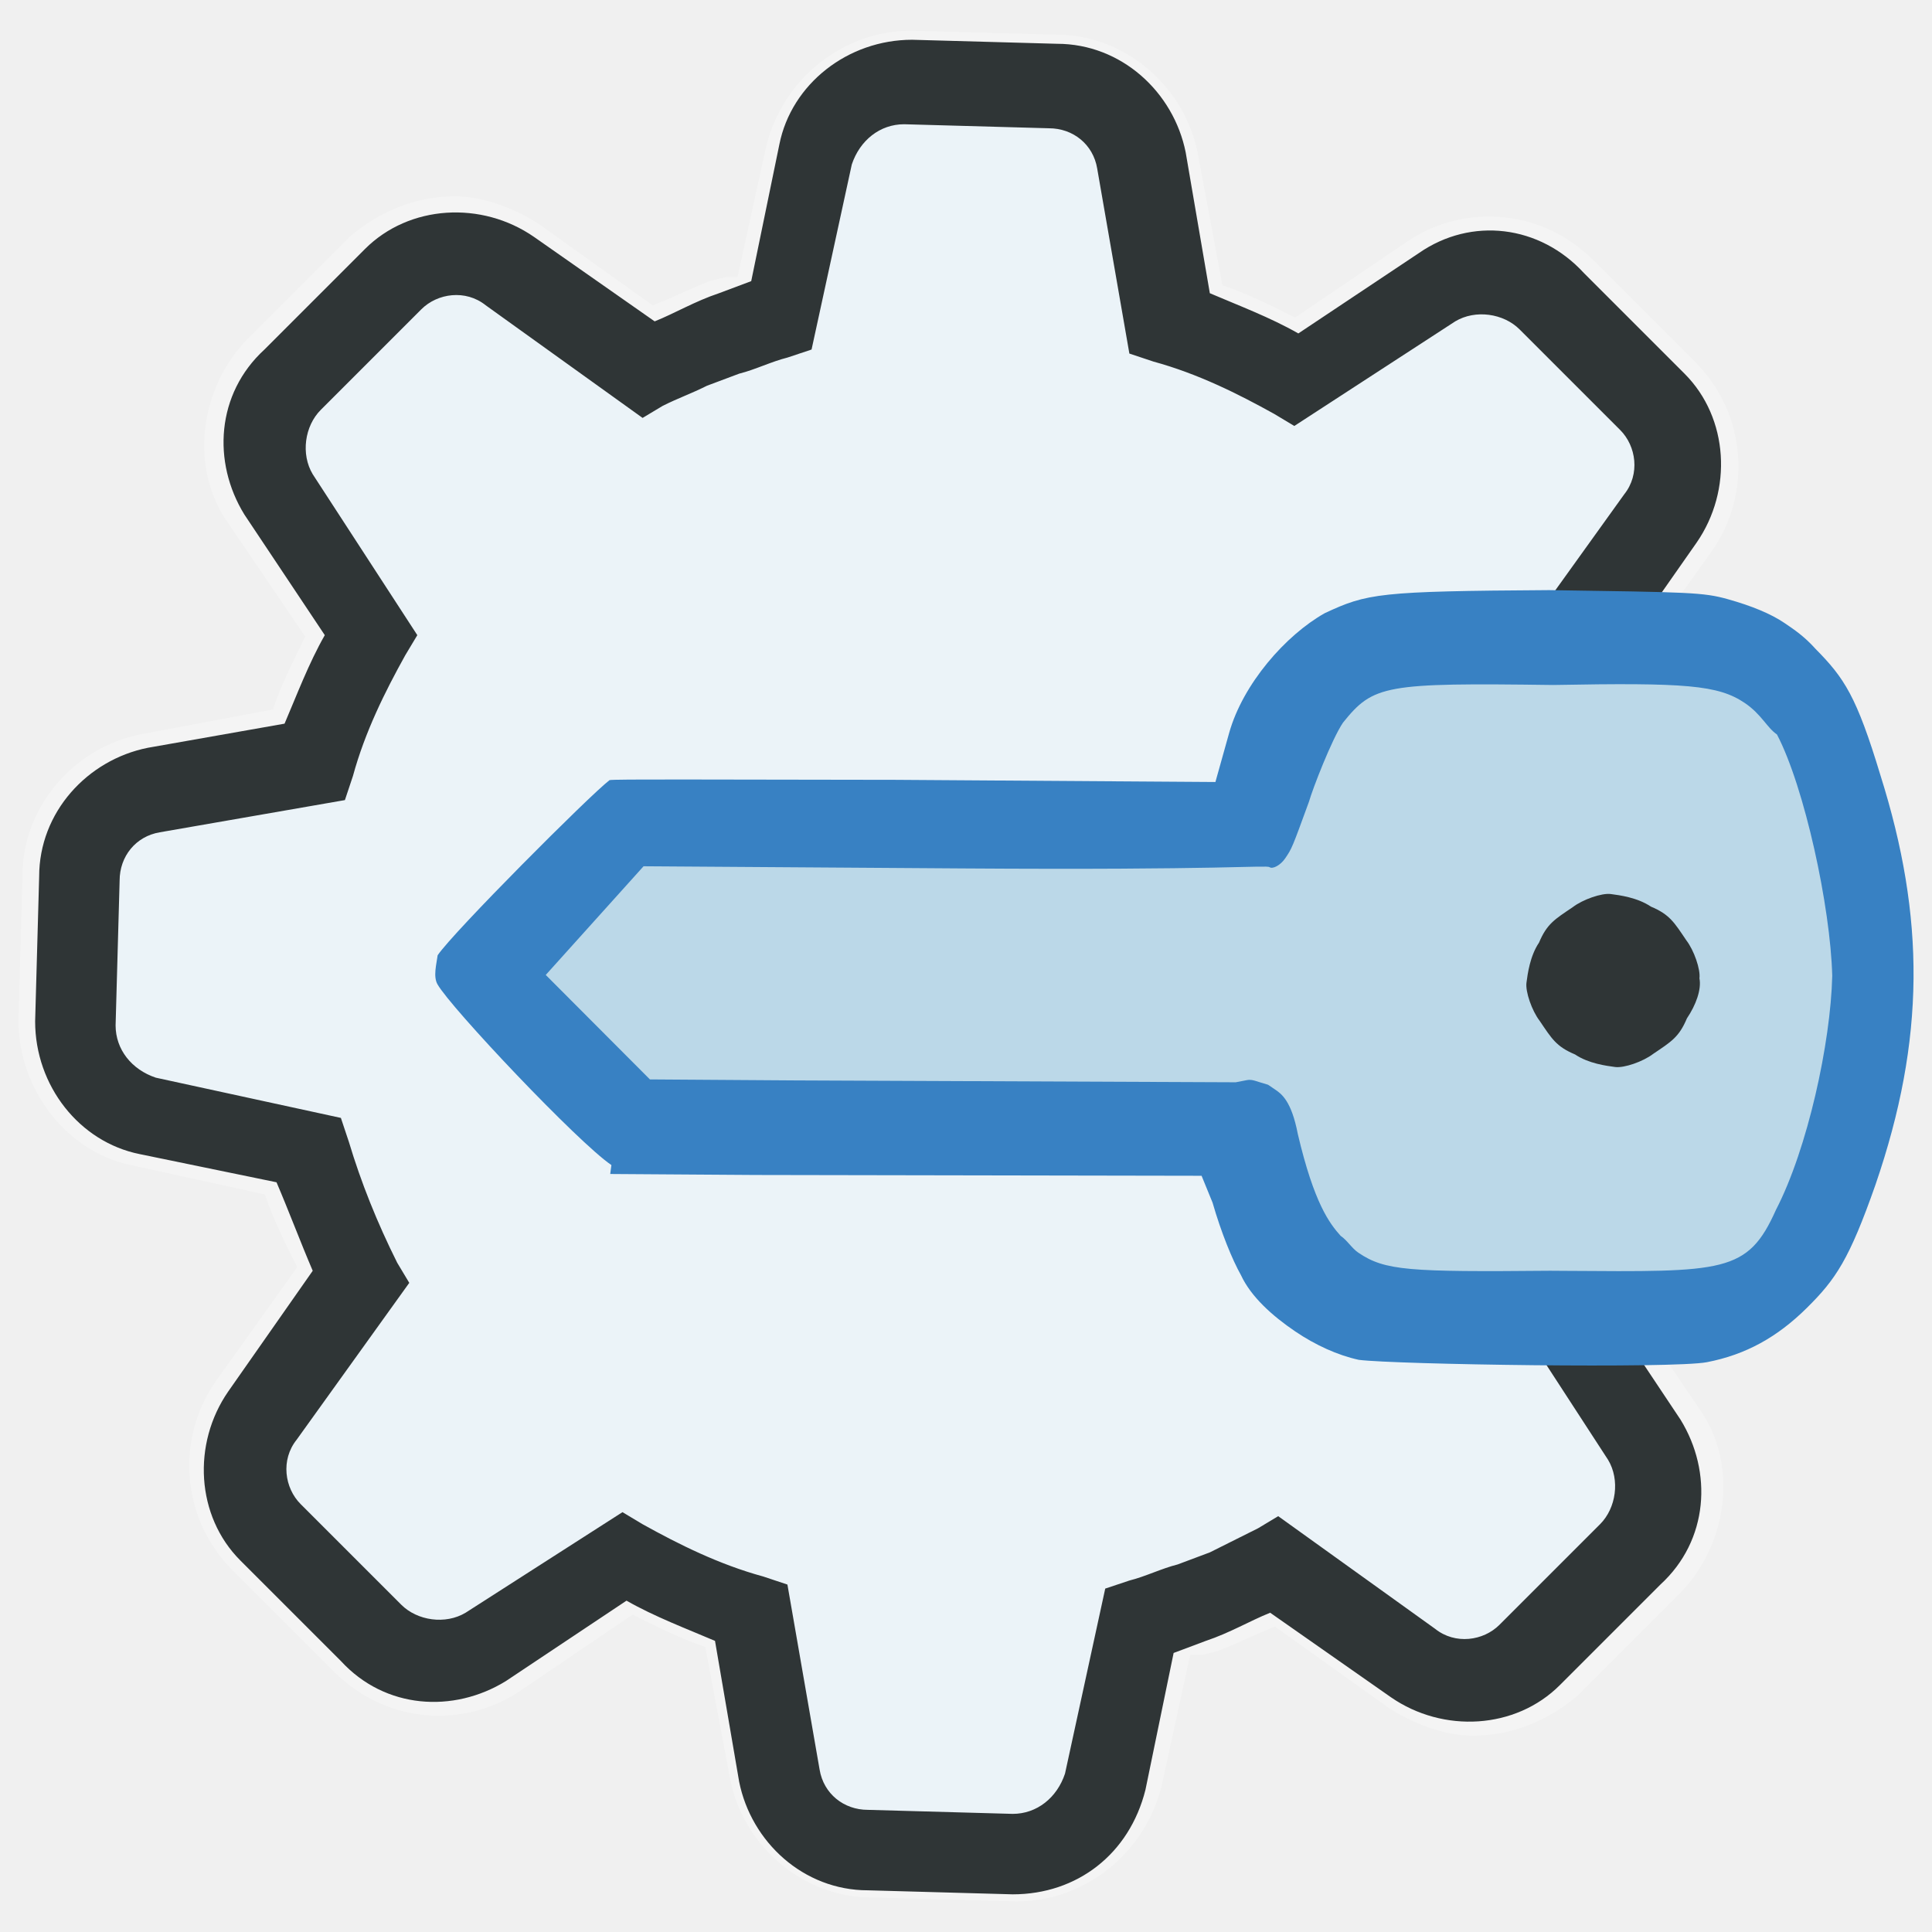
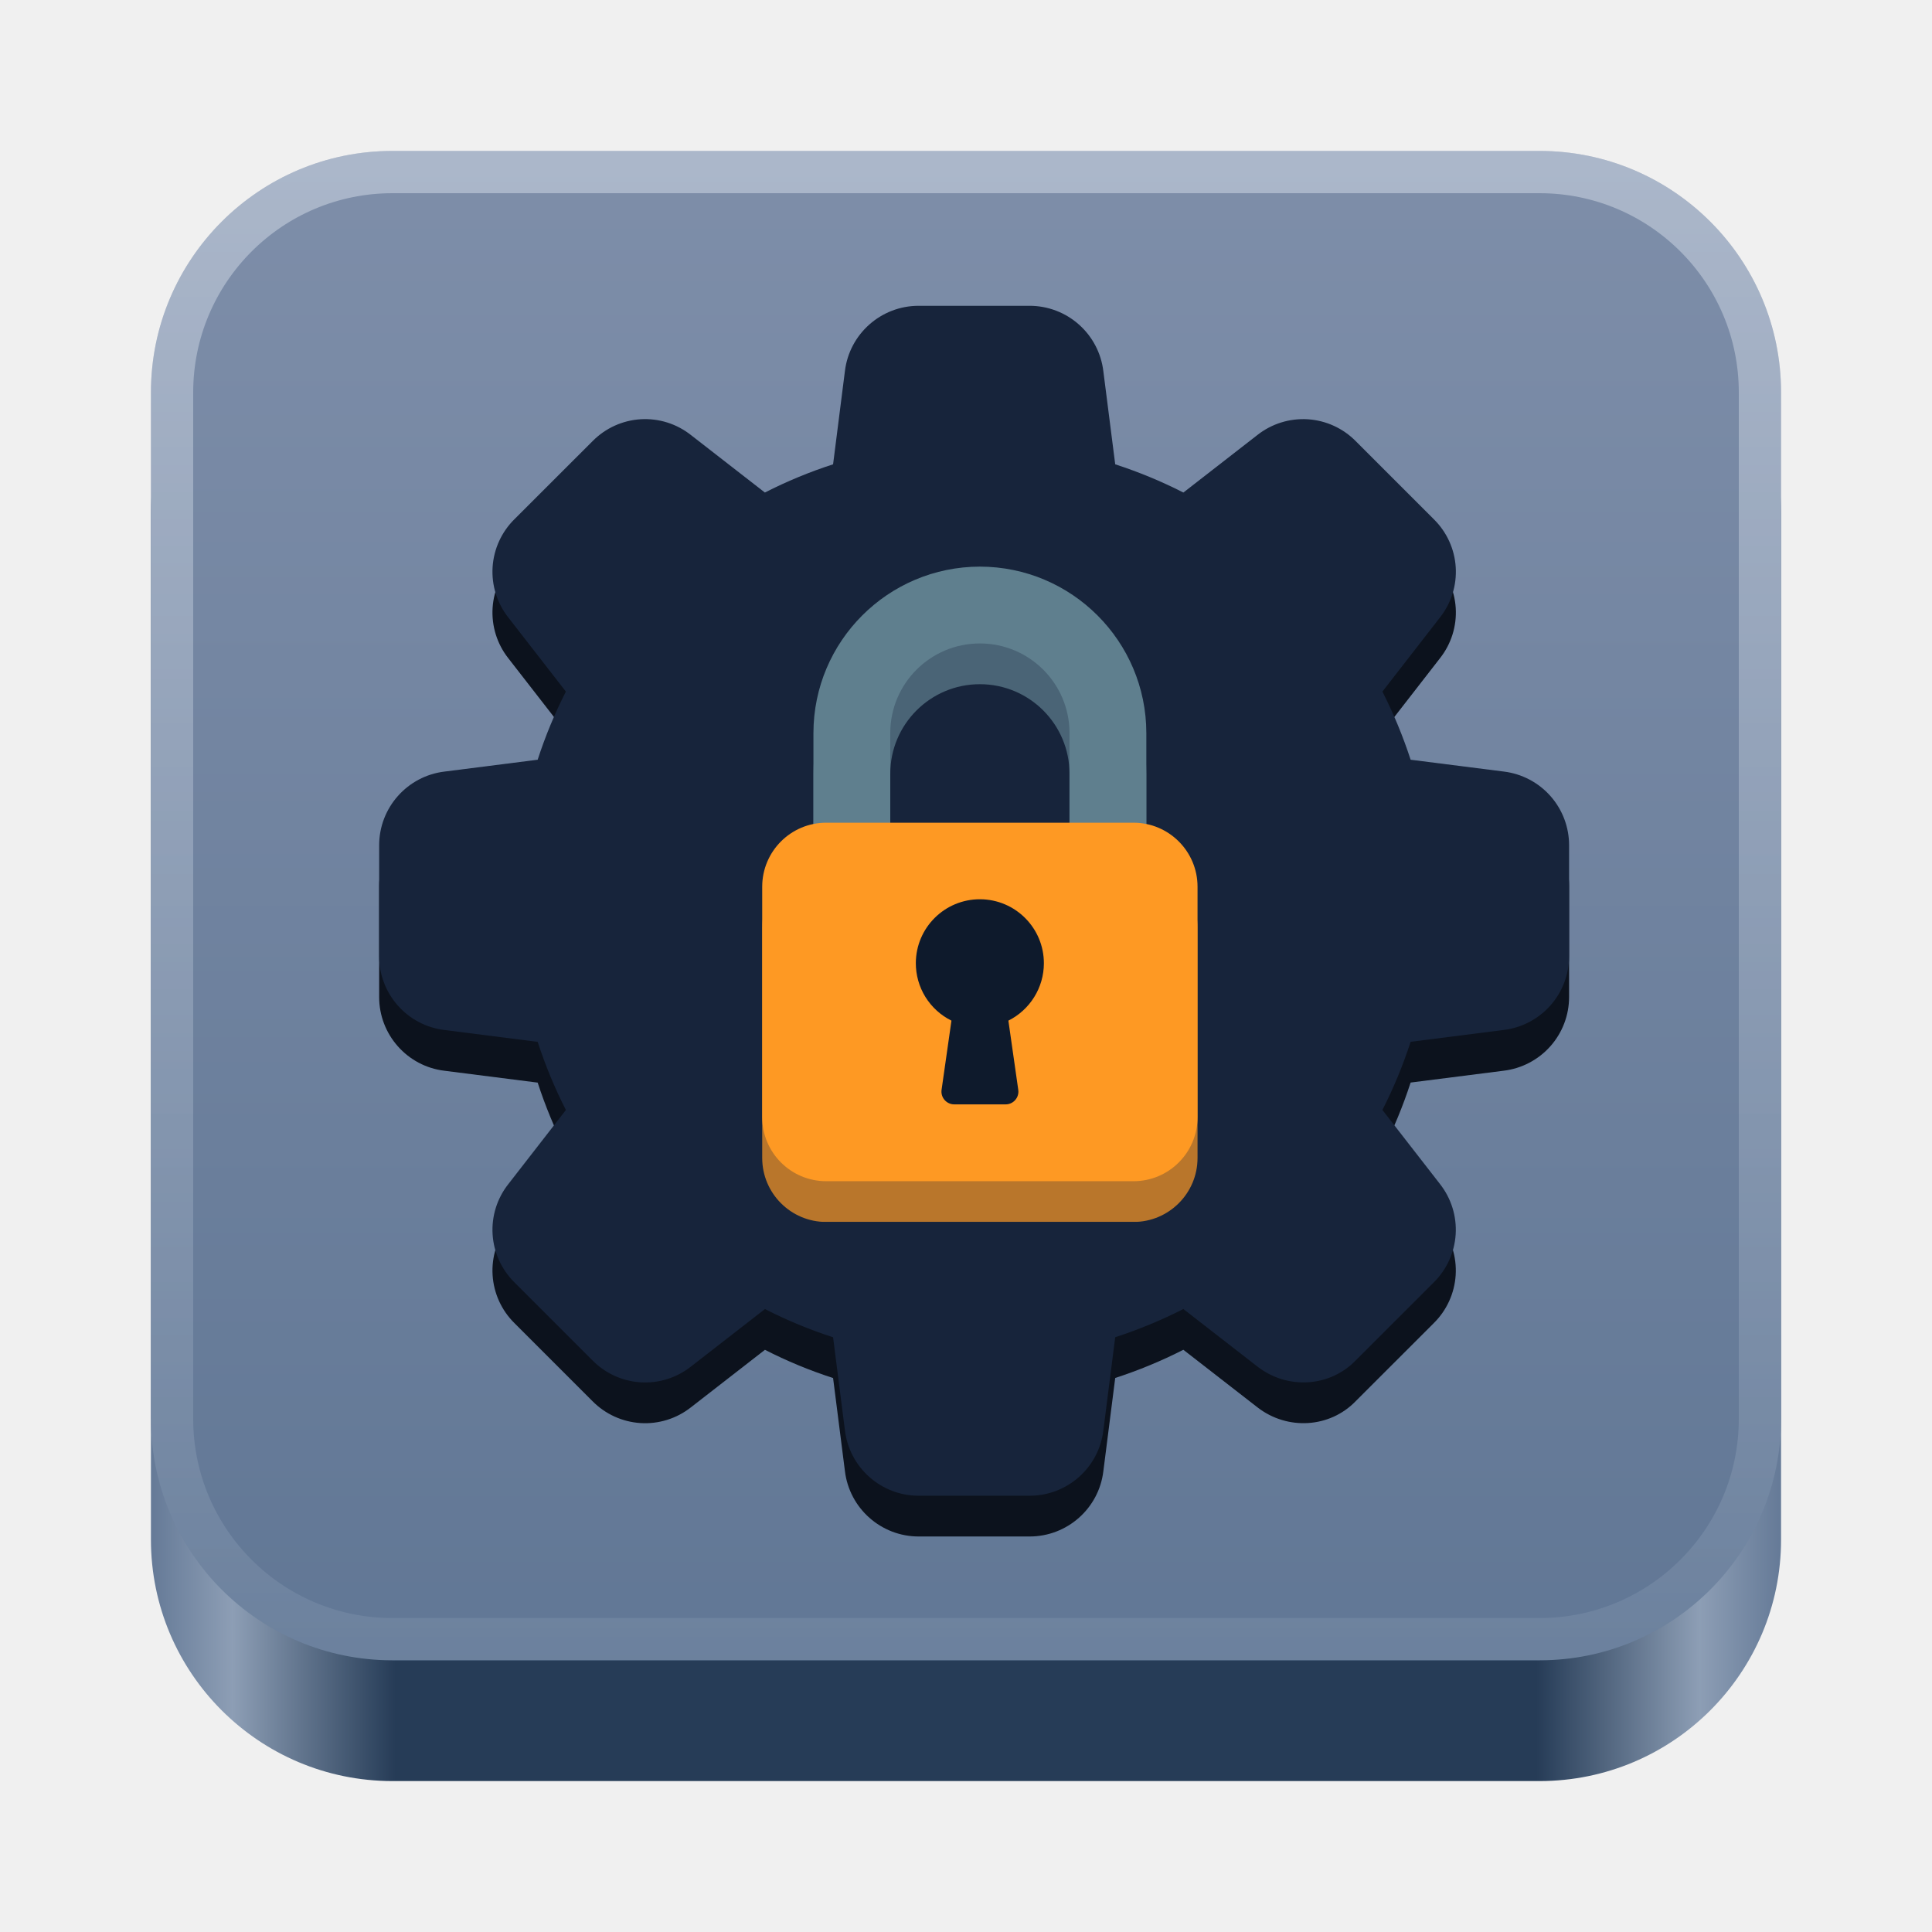
- <svg xmlns="http://www.w3.org/2000/svg" width="64" height="64" viewBox="0 0 16.933 16.933" version="1.1" id="svg1" xml:space="preserve">
-   <defs id="defs1">
-     <linearGradient id="SVGID_00000129901450951144020920000007753056098303935627_" gradientUnits="userSpaceOnUse" x1="-434.028" y1="-74.135" x2="-434.028" y2="-49.801" gradientTransform="matrix(1,0,0,-1,0,-121.5918)">
-       <stop offset="0" style="stop-color:#27AFD9" id="stop80" />
-       <stop offset="1" style="stop-color:#42BDD9" id="stop81" />
+ <svg xmlns="http://www.w3.org/2000/svg" width="64" height="64" viewBox="0 0 64 64" fill="none">
+   <rect x="5" y="9" width="54" height="50" rx="8" fill="url(#paint0_linear_2689_60602)" />
+   <rect x="5" y="5" width="54" height="50" rx="8" fill="url(#paint1_linear_2689_60602)" />
+   <rect x="5.7" y="5.7" width="52.6" height="48.6" rx="7.3" stroke="url(#paint2_linear_2689_60602)" stroke-width="1.4" style="mix-blend-mode:soft-light" />
+   <path fill-rule="evenodd" clip-rule="evenodd" d="M34.109 11.48C34.711 11.48 35.292 11.701 35.741 12.101C36.191 12.5 36.479 13.051 36.55 13.648L36.943 16.731C37.719 16.983 38.474 17.295 39.201 17.666L41.654 15.759C42.127 15.386 42.722 15.201 43.324 15.239C43.925 15.278 44.492 15.537 44.914 15.967L47.501 18.554C47.928 18.976 48.186 19.541 48.223 20.141C48.26 20.741 48.074 21.333 47.701 21.805L45.794 24.26C46.164 24.987 46.477 25.741 46.729 26.517L49.817 26.91C50.413 26.982 50.962 27.27 51.36 27.719C51.758 28.168 51.978 28.748 51.978 29.349V33.028C51.978 33.629 51.757 34.21 51.357 34.66C50.958 35.109 50.407 35.397 49.81 35.469L46.729 35.861C46.474 36.643 46.162 37.4 45.794 38.118L47.701 40.572C48.074 41.046 48.259 41.64 48.221 42.242C48.182 42.844 47.923 43.41 47.493 43.833L44.906 46.419C44.051 47.301 42.649 47.392 41.655 46.62L39.2 44.713C38.473 45.083 37.718 45.395 36.943 45.647L36.55 48.735C36.403 49.967 35.353 50.898 34.109 50.898H30.43C29.189 50.898 28.137 49.967 27.989 48.73L27.597 45.649C26.814 45.396 26.058 45.082 25.34 44.714L22.886 46.621C22.413 46.993 21.818 47.179 21.217 47.141C20.615 47.102 20.049 46.844 19.626 46.414L17.039 43.827C16.612 43.405 16.355 42.839 16.318 42.239C16.281 41.639 16.466 41.047 16.839 40.575L18.746 38.12C18.379 37.402 18.066 36.646 17.811 35.863L14.723 35.47C13.491 35.323 12.56 34.273 12.56 33.029V29.351C12.56 28.107 13.491 27.057 14.728 26.91L17.811 26.517C18.062 25.741 18.375 24.986 18.746 24.26L16.839 21.806C16.465 21.333 16.28 20.737 16.318 20.135C16.357 19.533 16.616 18.967 17.047 18.544L19.634 15.959C20.057 15.532 20.622 15.275 21.221 15.238C21.821 15.201 22.413 15.387 22.885 15.759L25.338 17.666C26.065 17.294 26.821 16.982 27.597 16.731L27.989 13.643C28.137 12.411 29.187 11.48 30.43 11.48H34.109Z" fill="#0C121D" />
+   <path fill-rule="evenodd" clip-rule="evenodd" d="M34.109 10.13C34.711 10.131 35.292 10.351 35.741 10.751C36.191 11.15 36.479 11.701 36.55 12.298L36.943 15.381C37.719 15.633 38.474 15.945 39.201 16.316L41.654 14.409C42.127 14.036 42.722 13.851 43.324 13.889C43.925 13.928 44.492 14.187 44.914 14.617L47.501 17.204C47.928 17.626 48.186 18.191 48.223 18.791C48.26 19.391 48.074 19.983 47.701 20.455L45.794 22.91C46.164 23.637 46.477 24.392 46.729 25.167L49.817 25.559C50.413 25.632 50.962 25.92 51.36 26.369C51.758 26.818 51.978 27.398 51.978 27.998V31.678C51.978 32.279 51.757 32.86 51.357 33.31C50.958 33.759 50.407 34.047 49.81 34.119L46.729 34.511C46.474 35.293 46.162 36.05 45.794 36.768L47.701 39.222C48.074 39.696 48.259 40.29 48.221 40.892C48.182 41.494 47.923 42.06 47.493 42.483L44.906 45.069C44.051 45.951 42.649 46.041 41.655 45.27L39.2 43.363C38.473 43.733 37.718 44.045 36.943 44.297L36.55 47.385C36.403 48.617 35.353 49.548 34.109 49.548H30.43C29.189 49.548 28.137 48.617 27.989 47.38L27.597 44.299C26.814 44.046 26.058 43.732 25.34 43.364L22.886 45.271C22.413 45.644 21.818 45.829 21.217 45.791C20.615 45.752 20.049 45.494 19.626 45.064L17.039 42.477C16.612 42.055 16.355 41.489 16.318 40.889C16.281 40.289 16.466 39.697 16.839 39.225L18.746 36.77C18.379 36.052 18.066 35.296 17.811 34.513L14.723 34.12C13.491 33.973 12.56 32.923 12.56 31.679V28.001C12.56 26.757 13.491 25.707 14.728 25.559L17.811 25.167C18.062 24.391 18.375 23.636 18.746 22.91L16.839 20.456C16.465 19.983 16.28 19.387 16.318 18.785C16.357 18.183 16.616 17.617 17.047 17.194L19.634 14.609C20.057 14.182 20.622 13.925 21.221 13.888C21.821 13.851 22.413 14.037 22.885 14.409L25.338 16.316C26.065 15.944 26.821 15.632 27.597 15.381L27.989 12.293C28.137 11.061 29.187 10.13 30.43 10.13H34.109Z" fill="#17243B" />
+   <g opacity="0.7" clip-path="url(#clip0_2689_60602)">
+     <path d="M32.46 20.12C29.416 20.124 26.949 22.59 26.946 25.634V29.027C26.946 29.261 27.136 29.451 27.37 29.451H29.066C29.301 29.451 29.491 29.261 29.491 29.027V25.634C29.491 23.994 30.82 22.665 32.46 22.665C34.099 22.665 35.429 23.994 35.429 25.634V29.027C35.429 29.261 35.619 29.451 35.853 29.451H37.549C37.784 29.451 37.974 29.261 37.974 29.027V25.634C37.97 22.59 35.503 20.124 32.46 20.12Z" fill="#5F7F8E" />
+     <path d="M27.369 28.603H37.549C38.72 28.603 39.67 29.552 39.67 30.724V38.358C39.67 39.529 38.72 40.479 37.549 40.479H27.369C26.198 40.479 25.249 39.529 25.249 38.358V30.724C25.249 29.552 26.198 28.603 27.369 28.603Z" fill="#FE9923" />
+     <path d="M34.58 33.269C34.585 32.097 33.639 31.144 32.468 31.139C31.297 31.134 30.343 32.079 30.338 33.251C30.337 33.647 30.446 34.037 30.655 34.374C30.864 34.712 31.163 34.984 31.518 35.16L31.191 37.451C31.158 37.682 31.32 37.897 31.552 37.93C31.571 37.933 31.591 37.934 31.611 37.934H33.307C33.542 37.937 33.733 37.748 33.736 37.514C33.736 37.493 33.735 37.471 33.731 37.45L33.404 35.159C33.755 34.983 34.051 34.714 34.259 34.38C34.467 34.046 34.578 33.661 34.58 33.269Z" fill="#0E1A2C" />
+   </g>
+   <g clip-path="url(#clip1_2689_60602)">
+     <path d="M32.46 18.77C29.416 18.774 26.949 21.24 26.946 24.284V27.677C26.946 27.911 27.136 28.101 27.37 28.101H29.066C29.301 28.101 29.491 27.911 29.491 27.677V24.284C29.491 22.644 30.82 21.315 32.46 21.315C34.099 21.315 35.429 22.644 35.429 24.284V27.677C35.429 27.911 35.619 28.101 35.853 28.101H37.549C37.784 28.101 37.974 27.911 37.974 27.677V24.284C37.97 21.24 35.503 18.774 32.46 18.77Z" fill="#5F7F8E" />
+     <path d="M27.369 27.253H37.549C38.72 27.253 39.67 28.203 39.67 29.374V37.008C39.67 38.18 38.72 39.129 37.549 39.129H27.369C26.198 39.129 25.249 38.18 25.249 37.008V29.374C25.249 28.203 26.198 27.253 27.369 27.253Z" fill="#FE9923" />
+     <path d="M34.58 31.919C34.585 30.747 33.639 29.794 32.468 29.789C31.297 29.784 30.343 30.73 30.338 31.901C30.337 32.298 30.446 32.687 30.655 33.025C30.864 33.362 31.163 33.634 31.518 33.81L31.191 36.101C31.158 36.333 31.32 36.547 31.552 36.58C31.571 36.583 31.591 36.584 31.611 36.584H33.307C33.542 36.587 33.733 36.399 33.736 36.164C33.736 36.143 33.735 36.121 33.731 36.1L33.404 33.81C33.755 33.634 34.051 33.364 34.259 33.03C34.467 32.697 34.578 32.312 34.58 31.919Z" fill="#0E1A2C" />
+   </g>
+   <defs>
+     <linearGradient id="paint0_linear_2689_60602" x1="5" y1="59" x2="59" y2="59" gradientUnits="userSpaceOnUse">
+       <stop stop-color="#657A97" />
+       <stop offset="0.05" stop-color="#8D9EB5" />
+       <stop offset="0.15" stop-color="#263C57" />
+       <stop offset="0.85" stop-color="#263C57" />
+       <stop offset="0.95" stop-color="#8D9EB5" />
+       <stop offset="1" stop-color="#657A97" />
    </linearGradient>
+     <linearGradient id="paint1_linear_2689_60602" x1="32" y1="5" x2="32" y2="55" gradientUnits="userSpaceOnUse">
+       <stop stop-color="#7E8EA9" />
+       <stop offset="1" stop-color="#617795" />
+     </linearGradient>
+     <linearGradient id="paint2_linear_2689_60602" x1="32" y1="1" x2="32" y2="61" gradientUnits="userSpaceOnUse">
+       <stop stop-color="white" stop-opacity="0.9" />
+       <stop offset="1" stop-color="white" stop-opacity="0.1" />
+     </linearGradient>
+     <clipPath id="clip0_2689_60602">
+       <rect width="20.359" height="20.359" fill="white" transform="translate(22.2799 20.1201)" />
+     </clipPath>
+     <clipPath id="clip1_2689_60602">
+       <rect width="20.359" height="20.359" fill="white" transform="translate(22.2799 18.77)" />
+     </clipPath>
  </defs>
-   <g id="layer1">
-     <g id="g1" transform="matrix(1.103116,0,0,1.103116,-0.3606713,-0.7402279)" style="stroke-width:0.907">
-       <path class="st6" d="m 14.565,6.757 -1.027,-0.225 c -0.064,-0.193 -0.16,-0.385 -0.257,-0.578 L 13.923,5.056 C 14.244,4.607 14.212,3.965 13.795,3.547 L 12.993,2.745 C 12.768,2.52 12.479,2.392 12.158,2.392 c -0.225,0 -0.449,0.064 -0.642,0.193 L 10.617,3.194 C 10.425,3.098 10.232,3.002 10.039,2.938 L 9.847,1.91 C 9.75,1.365 9.269,0.947 8.723,0.947 L 7.568,0.915 c -0.546,0 -1.027,0.385 -1.156,0.931 L 6.187,2.873 h -0.032 c -0.032,0 -0.032,0 -0.064,0 L 5.963,2.905 C 5.802,2.97 5.674,3.034 5.513,3.098 L 4.615,2.456 C 4.422,2.328 4.165,2.231 3.941,2.231 c -0.321,0 -0.61,0.128 -0.835,0.321 L 2.303,3.355 c -0.385,0.385 -0.481,1.027 -0.16,1.477 L 2.753,5.73 C 2.657,5.923 2.56,6.115 2.496,6.308 L 1.469,6.501 C 0.923,6.597 0.506,7.078 0.506,7.624 l -0.032,1.156 c 0,0.546 0.385,1.059 0.931,1.156 l 1.027,0.225 c 0.064,0.193 0.16,0.385 0.257,0.578 l -0.642,0.899 c -0.321,0.449 -0.289,1.091 0.128,1.509 l 0.802,0.802 c 0.225,0.225 0.514,0.353 0.835,0.353 0.225,0 0.449,-0.064 0.642,-0.193 l 0.899,-0.61 c 0.193,0.096 0.385,0.193 0.578,0.257 l 0.193,1.027 c 0.096,0.546 0.578,0.963 1.123,0.963 l 1.156,0.032 c 0.546,0 1.027,-0.385 1.156,-0.931 L 9.783,13.819 c 0,0 0,0 0.032,0 0.032,0 0.032,0 0.064,0 l 0.128,-0.032 c 0.16,-0.064 0.289,-0.128 0.449,-0.193 l 0.899,0.642 c 0.193,0.128 0.449,0.225 0.674,0.225 0.321,0 0.61,-0.128 0.835,-0.321 l 0.802,-0.802 c 0.385,-0.385 0.481,-1.027 0.16,-1.477 l -0.61,-0.899 c 0.096,-0.193 0.193,-0.385 0.257,-0.578 l 1.027,-0.193 c 0.546,-0.096 0.963,-0.578 0.963,-1.123 l 0.032,-1.156 c 0,-0.546 -0.385,-1.027 -0.931,-1.156 z" id="path87" style="opacity:0.3;fill:#ffffff;stroke-width:0.24;enable-background:new" />
-       <path class="st15" d="M 13.168,6.868 C 13.072,6.517 12.912,6.197 12.752,5.877 l 0.767,-1.087 C 13.711,4.503 13.679,4.119 13.455,3.864 L 12.656,3.065 C 12.4,2.809 12.017,2.777 11.729,2.969 L 10.611,3.704 C 10.291,3.512 9.971,3.384 9.62,3.256 L 9.396,1.978 C 9.332,1.626 9.044,1.402 8.693,1.371 L 7.542,1.339 c -0.352,0 -0.639,0.224 -0.735,0.575 L 6.519,3.192 C 6.391,3.224 6.232,3.288 6.104,3.352 v 0 C 5.88,3.448 5.656,3.544 5.465,3.64 L 4.378,2.873 C 4.09,2.681 3.707,2.713 3.451,2.937 L 3.035,3.32 2.62,3.736 C 2.364,3.991 2.332,4.375 2.524,4.663 L 3.259,5.781 C 3.067,6.101 2.939,6.421 2.812,6.772 L 1.533,6.996 C 1.181,7.06 0.958,7.348 0.926,7.699 L 0.894,8.85 c 0,0.352 0.224,0.639 0.575,0.735 l 1.279,0.288 c 0.096,0.352 0.256,0.671 0.416,0.991 l -0.767,1.087 c -0.192,0.288 -0.16,0.671 0.064,0.927 l 0.831,0.767 c 0.256,0.256 0.639,0.288 0.927,0.096 l 1.119,-0.735 c 0.32,0.192 0.639,0.32 0.991,0.447 l 0.224,1.279 c 0.064,0.352 0.352,0.575 0.703,0.607 l 1.151,0.032 c 0.352,0 0.639,-0.224 0.735,-0.575 l 0.288,-1.279 c 0.128,-0.032 0.288,-0.096 0.416,-0.16 v 0 c 0.224,-0.096 0.447,-0.192 0.639,-0.288 l 1.087,0.767 c 0.288,0.192 0.671,0.16 0.927,-0.064 l 0.416,-0.384 0.416,-0.416 c 0.256,-0.256 0.288,-0.639 0.096,-0.927 l -0.735,-1.119 c 0.192,-0.32 0.32,-0.639 0.447,-0.991 l 1.279,-0.224 C 14.766,9.649 14.989,9.361 15.021,9.01 l 0.032,-1.151 c 0,-0.352 -0.224,-0.639 -0.575,-0.735 z" id="path480" style="fill:#ffffff;stroke-width:0.24" />
-       <path class="st17" d="M 13.2,6.836 C 13.104,6.485 12.944,6.165 12.784,5.845 l 0.767,-1.087 C 13.743,4.471 13.711,4.087 13.487,3.832 L 12.688,3.033 C 12.432,2.777 12.049,2.745 11.761,2.937 L 10.643,3.672 C 10.323,3.48 10.003,3.352 9.652,3.224 L 9.428,1.946 C 9.364,1.594 9.076,1.371 8.725,1.339 L 7.574,1.307 c -0.352,0 -0.639,0.224 -0.735,0.575 L 6.551,3.16 C 6.423,3.192 6.264,3.256 6.136,3.32 v 0 C 5.912,3.416 5.688,3.512 5.496,3.608 L 4.41,2.841 C 4.122,2.649 3.739,2.681 3.483,2.905 L 3.067,3.288 2.652,3.704 C 2.396,3.96 2.364,4.343 2.556,4.631 L 3.291,5.749 C 3.099,6.069 2.971,6.389 2.844,6.74 L 1.565,6.964 C 1.213,7.028 0.99,7.316 0.958,7.667 l -0.032,1.151 c 0,0.352 0.224,0.639 0.575,0.735 l 1.279,0.288 c 0.096,0.352 0.256,0.671 0.416,0.991 l -0.767,1.087 c -0.192,0.288 -0.16,0.671 0.064,0.927 L 3.291,13.644 c 0.256,0.256 0.639,0.288 0.927,0.096 l 1.119,-0.735 c 0.32,0.192 0.639,0.32 0.991,0.447 l 0.224,1.279 c 0.064,0.352 0.352,0.575 0.703,0.607 l 1.151,0.032 c 0.352,0 0.639,-0.224 0.735,-0.575 l 0.288,-1.279 c 0.128,-0.032 0.288,-0.096 0.416,-0.16 v 0 c 0.224,-0.096 0.447,-0.192 0.639,-0.288 l 1.087,0.767 c 0.288,0.192 0.671,0.16 0.927,-0.064 l 0.416,-0.384 0.416,-0.416 c 0.256,-0.256 0.288,-0.639 0.096,-0.927 l -0.735,-1.119 c 0.192,-0.32 0.32,-0.639 0.447,-0.991 l 1.279,-0.224 C 14.766,9.649 14.989,9.361 15.021,9.01 l 0.032,-1.151 c 0,-0.352 -0.224,-0.639 -0.575,-0.735 z" id="path481" style="opacity:0.3;fill:#bbd8e8;stroke-width:0.24;enable-background:new" />
-       <g id="g483" style="stroke-width:0.75" transform="matrix(0.3196294,0,0,0.3196294,-119.9261,58.42438)">
-         <path class="st0" d="m 401.4,-134.2 v 0 l -3.6,-0.1 c -1.3,0 -2.3,-0.9 -2.6,-2.2 l -0.7,-3.8 c -0.9,-0.3 -1.9,-0.8 -2.8,-1.2 l -3.3,2.2 c -1.1,0.7 -2.5,0.5 -3.4,-0.4 l -2.5,-2.5 c -0.9,-0.9 -1,-2.3 -0.3,-3.4 l 2.3,-3.3 c -0.5,-0.9 -0.8,-1.8 -1.1,-2.8 l -3.8,-0.8 c -1.2,-0.3 -2.1,-1.4 -2.1,-2.6 l 0.1,-3.6 c 0,-1.3 0.9,-2.3 2.2,-2.6 l 3.8,-0.7 c 0.3,-0.9 0.8,-1.9 1.2,-2.8 l -2.2,-3.3 c -0.7,-1.1 -0.5,-2.5 0.4,-3.4 l 2.5,-2.5 c 0.9,-0.9 2.3,-1 3.4,-0.3 l 3.3,2.3 c 0.6,-0.3 1.2,-0.6 1.8,-0.8 l 0.4,-0.1 v 0 c 0.2,-0.1 0.5,-0.2 0.7,-0.3 l 0.8,-3.8 c 0.3,-1.2 1.4,-2.1 2.7,-2.1 l 3.6,0.1 c 1.3,0 2.3,0.9 2.6,2.2 l 0.7,3.8 c 0.9,0.3 1.9,0.8 2.8,1.2 l 3.3,-2.2 c 1.1,-0.7 2.5,-0.5 3.4,0.4 l 2.5,2.5 c 0.9,0.9 1,2.3 0.3,3.4 l -2.3,3.3 c 0.5,0.9 0.8,1.8 1.1,2.8 l 3.8,0.8 c 1.2,0.3 2.1,1.4 2.1,2.6 l -0.1,3.6 c 0,1.3 -0.9,2.3 -2.2,2.6 l -3.8,0.7 c -0.3,0.9 -0.8,1.9 -1.2,2.8 l 2.2,3.5 c 0.7,1.1 0.5,2.5 -0.4,3.4 l -2.5,2.5 c -0.9,0.9 -2.3,1 -3.4,0.3 l -3.3,-2.3 c -0.6,0.3 -1.2,0.6 -1.8,0.8 l -0.4,0.1 v 0 c -0.2,0.1 -0.5,0.2 -0.7,0.3 l -0.8,3.8 c -0.3,1.1 -1.4,1.9 -2.7,1.9 z m -9.6,-8.2 0.2,0.1 c 1,0.5 2,1 3.1,1.4 l 0.2,0.1 0.8,4.2 c 0.2,0.9 0.9,1.5 1.8,1.5 l 3.6,0.1 c 0.9,0 1.7,-0.6 1.9,-1.5 l 0.9,-4.2 0.2,-0.1 c 0.4,-0.1 0.8,-0.3 1.3,-0.4 l 0.4,-0.1 v 0 c 0.6,-0.2 1.1,-0.5 1.6,-0.7 l 0.2,-0.1 3.6,2.6 c 0.7,0.5 1.8,0.4 2.4,-0.2 l 2.5,-2.5 c 0.6,-0.6 0.8,-1.6 0.3,-2.4 l -2.4,-3.7 0.1,-0.2 c 0.5,-1 1,-2 1.4,-3.1 l 0.1,-0.2 4.2,-0.8 c 0.9,-0.2 1.5,-0.9 1.5,-1.8 l 0.1,-3.6 c 0,-0.9 -0.6,-1.7 -1.5,-1.9 l -4.2,-0.9 -0.1,-0.2 c -0.3,-1.1 -0.8,-2.1 -1.3,-3.1 l -0.1,-0.2 2.6,-3.6 c 0.5,-0.7 0.4,-1.8 -0.2,-2.4 l -2.5,-2.5 c -0.6,-0.6 -1.6,-0.8 -2.4,-0.3 l -3.7,2.4 -0.2,-0.1 c -1,-0.5 -2,-1 -3.1,-1.4 l -0.2,-0.1 -0.8,-4.2 c -0.2,-0.9 -0.9,-1.5 -1.8,-1.5 l -3.6,-0.1 c -0.9,0 -1.7,0.6 -1.9,1.5 l -0.9,4.2 -0.2,0.1 c -0.4,0.1 -0.8,0.3 -1.3,0.4 l -0.4,0.1 v 0 c -0.6,0.2 -1.1,0.5 -1.6,0.8 l -0.2,0.1 -3.6,-2.6 c -0.7,-0.5 -1.8,-0.4 -2.4,0.2 l -2.5,2.5 c -0.6,0.6 -0.8,1.6 -0.3,2.4 l 2.4,3.7 -0.1,0.2 c -0.5,1 -1,2 -1.4,3.1 l -0.1,0.2 -4.2,0.8 c -0.9,0.2 -1.5,0.9 -1.5,1.8 l -0.1,3.6 c 0,0.9 0.6,1.7 1.5,1.9 l 4.2,0.9 0.1,0.2 c 0.3,1.1 0.8,2.1 1.3,3.1 l 0.1,0.2 -2.6,3.6 c -0.5,0.7 -0.4,1.8 0.2,2.4 l 2.5,2.5 c 0.6,0.6 1.6,0.8 2.4,0.3 z" id="path482" style="fill:#2f3536;stroke-width:0.75" />
-         <path class="st0" d="m 401.4,-133.6 v 0 l -3.6,-0.1 c -1.6,0 -2.9,-1.2 -3.2,-2.7 l -0.6,-3.5 c -0.7,-0.3 -1.5,-0.6 -2.2,-1 l -3,2 c -1.3,0.8 -3,0.7 -4.1,-0.5 l -2.5,-2.5 c -1.1,-1.1 -1.2,-2.9 -0.3,-4.2 l 2.1,-3 c -0.3,-0.7 -0.6,-1.5 -0.9,-2.2 l -3.4,-0.7 c -1.5,-0.3 -2.6,-1.7 -2.6,-3.3 l 0.1,-3.6 c 0,-1.6 1.2,-2.9 2.7,-3.2 l 3.4,-0.6 c 0.3,-0.7 0.6,-1.5 1,-2.2 l -2,-3 c -0.8,-1.3 -0.7,-3 0.5,-4.1 l 2.5,-2.5 c 1.1,-1.1 2.9,-1.2 4.2,-0.3 l 3,2.1 c 0.5,-0.2 1,-0.5 1.6,-0.7 l 0.8,-0.3 0.7,-3.4 c 0.3,-1.5 1.7,-2.6 3.3,-2.6 l 3.6,0.1 c 1.6,0 2.9,1.2 3.2,2.7 l 0.6,3.5 c 0.7,0.3 1.5,0.6 2.2,1 l 3,-2 c 1.3,-0.9 3,-0.7 4.1,0.5 l 2.5,2.5 c 1.1,1.1 1.2,2.9 0.3,4.2 l -2.1,3 c 0.3,0.7 0.6,1.5 0.9,2.2 l 3.4,0.7 c 1.5,0.3 2.6,1.7 2.6,3.3 l -0.1,3.6 c 0,1.6 -1.2,2.9 -2.7,3.2 l -3.4,0.6 c -0.3,0.7 -0.6,1.5 -1,2.2 l 2,3 c 0.8,1.3 0.7,3 -0.5,4.1 l -2.5,2.5 c -1.1,1.1 -2.9,1.2 -4.2,0.3 l -3,-2.1 c -0.5,0.2 -1,0.5 -1.6,0.7 l -0.8,0.3 -0.7,3.4 c -0.4,1.6 -1.7,2.6 -3.3,2.6 z m 0,-0.7 v 0.2 z m -9.7,-8.8 0.5,0.3 c 0.9,0.5 1.9,1 3,1.3 l 0.6,0.2 0.8,4.6 c 0.1,0.6 0.6,1 1.2,1 l 3.6,0.1 c 0.6,0 1.1,-0.4 1.3,-1 l 1,-4.6 0.6,-0.2 c 0.4,-0.1 0.8,-0.3 1.2,-0.4 l 0.8,-0.3 c 0.4,-0.2 0.8,-0.4 1.2,-0.6 l 0.5,-0.3 3.9,2.8 c 0.5,0.4 1.2,0.3 1.6,-0.1 l 2.5,-2.5 c 0.4,-0.4 0.5,-1.1 0.2,-1.6 l -2.6,-4 0.3,-0.5 c 0.5,-0.9 1,-1.9 1.3,-3 l 0.2,-0.6 4.6,-0.8 c 0.6,-0.1 1,-0.6 1,-1.2 l 0.1,-3.6 c 0,-0.6 -0.4,-1.1 -1,-1.3 l -4.6,-1 -0.2,-0.6 c -0.3,-1 -0.7,-2 -1.2,-3 l -0.3,-0.5 2.8,-3.9 c 0.4,-0.5 0.3,-1.2 -0.1,-1.6 l -2.5,-2.5 c -0.4,-0.4 -1.1,-0.5 -1.6,-0.2 l -4,2.6 -0.5,-0.3 c -0.9,-0.5 -1.9,-1 -3,-1.3 l -0.6,-0.2 -0.8,-4.6 c -0.1,-0.6 -0.6,-1 -1.2,-1 l -3.6,-0.1 c -0.6,0 -1.1,0.4 -1.3,1 l -1,4.6 -0.6,0.2 c -0.4,0.1 -0.8,0.3 -1.2,0.4 l -0.8,0.3 c -0.4,0.2 -0.7,0.3 -1.1,0.5 l -0.5,0.3 -3.9,-2.8 c -0.5,-0.4 -1.2,-0.3 -1.6,0.1 l -2.5,2.5 c -0.4,0.4 -0.5,1.1 -0.2,1.6 l 2.6,4 -0.3,0.5 c -0.5,0.9 -1,1.9 -1.3,3 l -0.2,0.6 -4.6,0.8 c -0.6,0.1 -1,0.6 -1,1.2 l -0.1,3.6 c 0,0.6 0.4,1.1 1,1.3 l 4.6,1 0.2,0.6 c 0.3,1 0.7,2 1.2,3 l 0.3,0.5 -2.8,3.9 c -0.4,0.5 -0.3,1.2 0.1,1.6 l 2.5,2.5 c 0.4,0.4 1.1,0.5 1.6,0.2 z" id="path483" style="fill:#2f3536;stroke-width:0.75" />
-       </g>
-       <g id="g486" style="stroke-width:0.75" transform="matrix(0.2647376,0.1791004,-0.1791004,0.2647376,-128.2762,-21.93555)">
-         <path class="st52" d="m 401.7,-151.4 c -1,0 -5.5,-1 -6.1,-1.3 -0.2,-0.1 -0.3,-0.4 -0.4,-0.6 0,-0.7 0.9,-5.4 1.1,-6 0.1,-0.1 1.9,-1.3 5.9,-4 l 6.6,-4.4 -0.4,-1.2 c -0.4,-1.2 -0.2,-2.8 0.3,-3.8 0.6,-1 0.8,-1.2 4.3,-3.6 2.9,-1.9 3.2,-2.1 3.8,-2.3 0.6,-0.2 1.1,-0.3 1.5,-0.3 0.3,0 0.6,0 1,0.1 1,0.2 1.5,0.4 3.1,1.7 2.9,2.3 4.6,4.8 5.6,8.5 0.5,1.9 0.5,2.5 0.3,3.5 -0.2,1 -0.6,1.8 -1.3,2.5 -0.6,0.6 -6.4,4.4 -7.2,4.8 -0.5,0.2 -1.1,0.3 -1.7,0.3 v 0 c -0.7,0 -1.4,-0.1 -1.9,-0.4 -0.4,-0.2 -1,-0.6 -1.6,-1.1 l -0.6,-0.4 -9.2,6.2 -3,2 z" id="path484" style="fill:#3881c3;stroke-width:0.75" />
-         <path class="st36" d="m 418.6,-176.7 c -0.8,0 -1.5,0.4 -4.2,2.3 -3.5,2.3 -3.7,2.5 -3.8,3.7 0,0.5 0.3,1.8 0.4,2.1 0.3,1.2 0.3,1.2 0.3,1.5 0,0.2 -0.1,0.4 -0.2,0.4 -0.1,0 -0.9,0.7 -6.3,4.3 l -6.6,4.4 -0.5,3.6 3.6,0.7 3,-2 9.1,-6.1 v 0 l 0.2,-0.2 c 0.1,-0.1 0.2,-0.1 0.5,-0.2 0.1,0 0.1,0 0.2,0 0.2,0 0.5,0 1.1,0.6 1.3,1.2 1.9,1.4 2.3,1.5 0.2,0 0.4,0.1 0.6,0.1 0.8,0 1.3,-0.3 4.2,-2.3 l 0.3,-0.2 c 3.3,-2.2 3.8,-2.5 3.5,-4.2 -0.2,-1.7 -1.2,-4.2 -2.1,-5.6 -1,-1.4 -3.2,-3.5 -4.5,-4.2 -0.3,0 -0.6,-0.2 -1.1,-0.2 z" id="path485" style="fill:#bbd8e8;stroke-width:0.75" />
-         <path class="st0" d="m 421.5,-170.4 c -0.1,-0.2 -0.5,-0.5 -0.8,-0.6 -0.5,-0.2 -0.7,-0.3 -1.2,-0.2 -0.4,0 -0.8,0.2 -1,0.3 -0.2,0.1 -0.5,0.5 -0.6,0.8 -0.2,0.5 -0.3,0.7 -0.2,1.2 0,0.4 0.2,0.8 0.3,1 0.1,0.2 0.5,0.5 0.8,0.6 0.5,0.2 0.7,0.3 1.2,0.2 0.4,0 0.8,-0.2 1,-0.3 0.2,-0.1 0.5,-0.5 0.6,-0.8 0.2,-0.5 0.3,-0.7 0.2,-1.2 0,-0.4 -0.1,-0.8 -0.3,-1 z" id="path486" style="fill:#2f3536;stroke-width:0.75" />
-       </g>
-     </g>
-   </g>
</svg>
